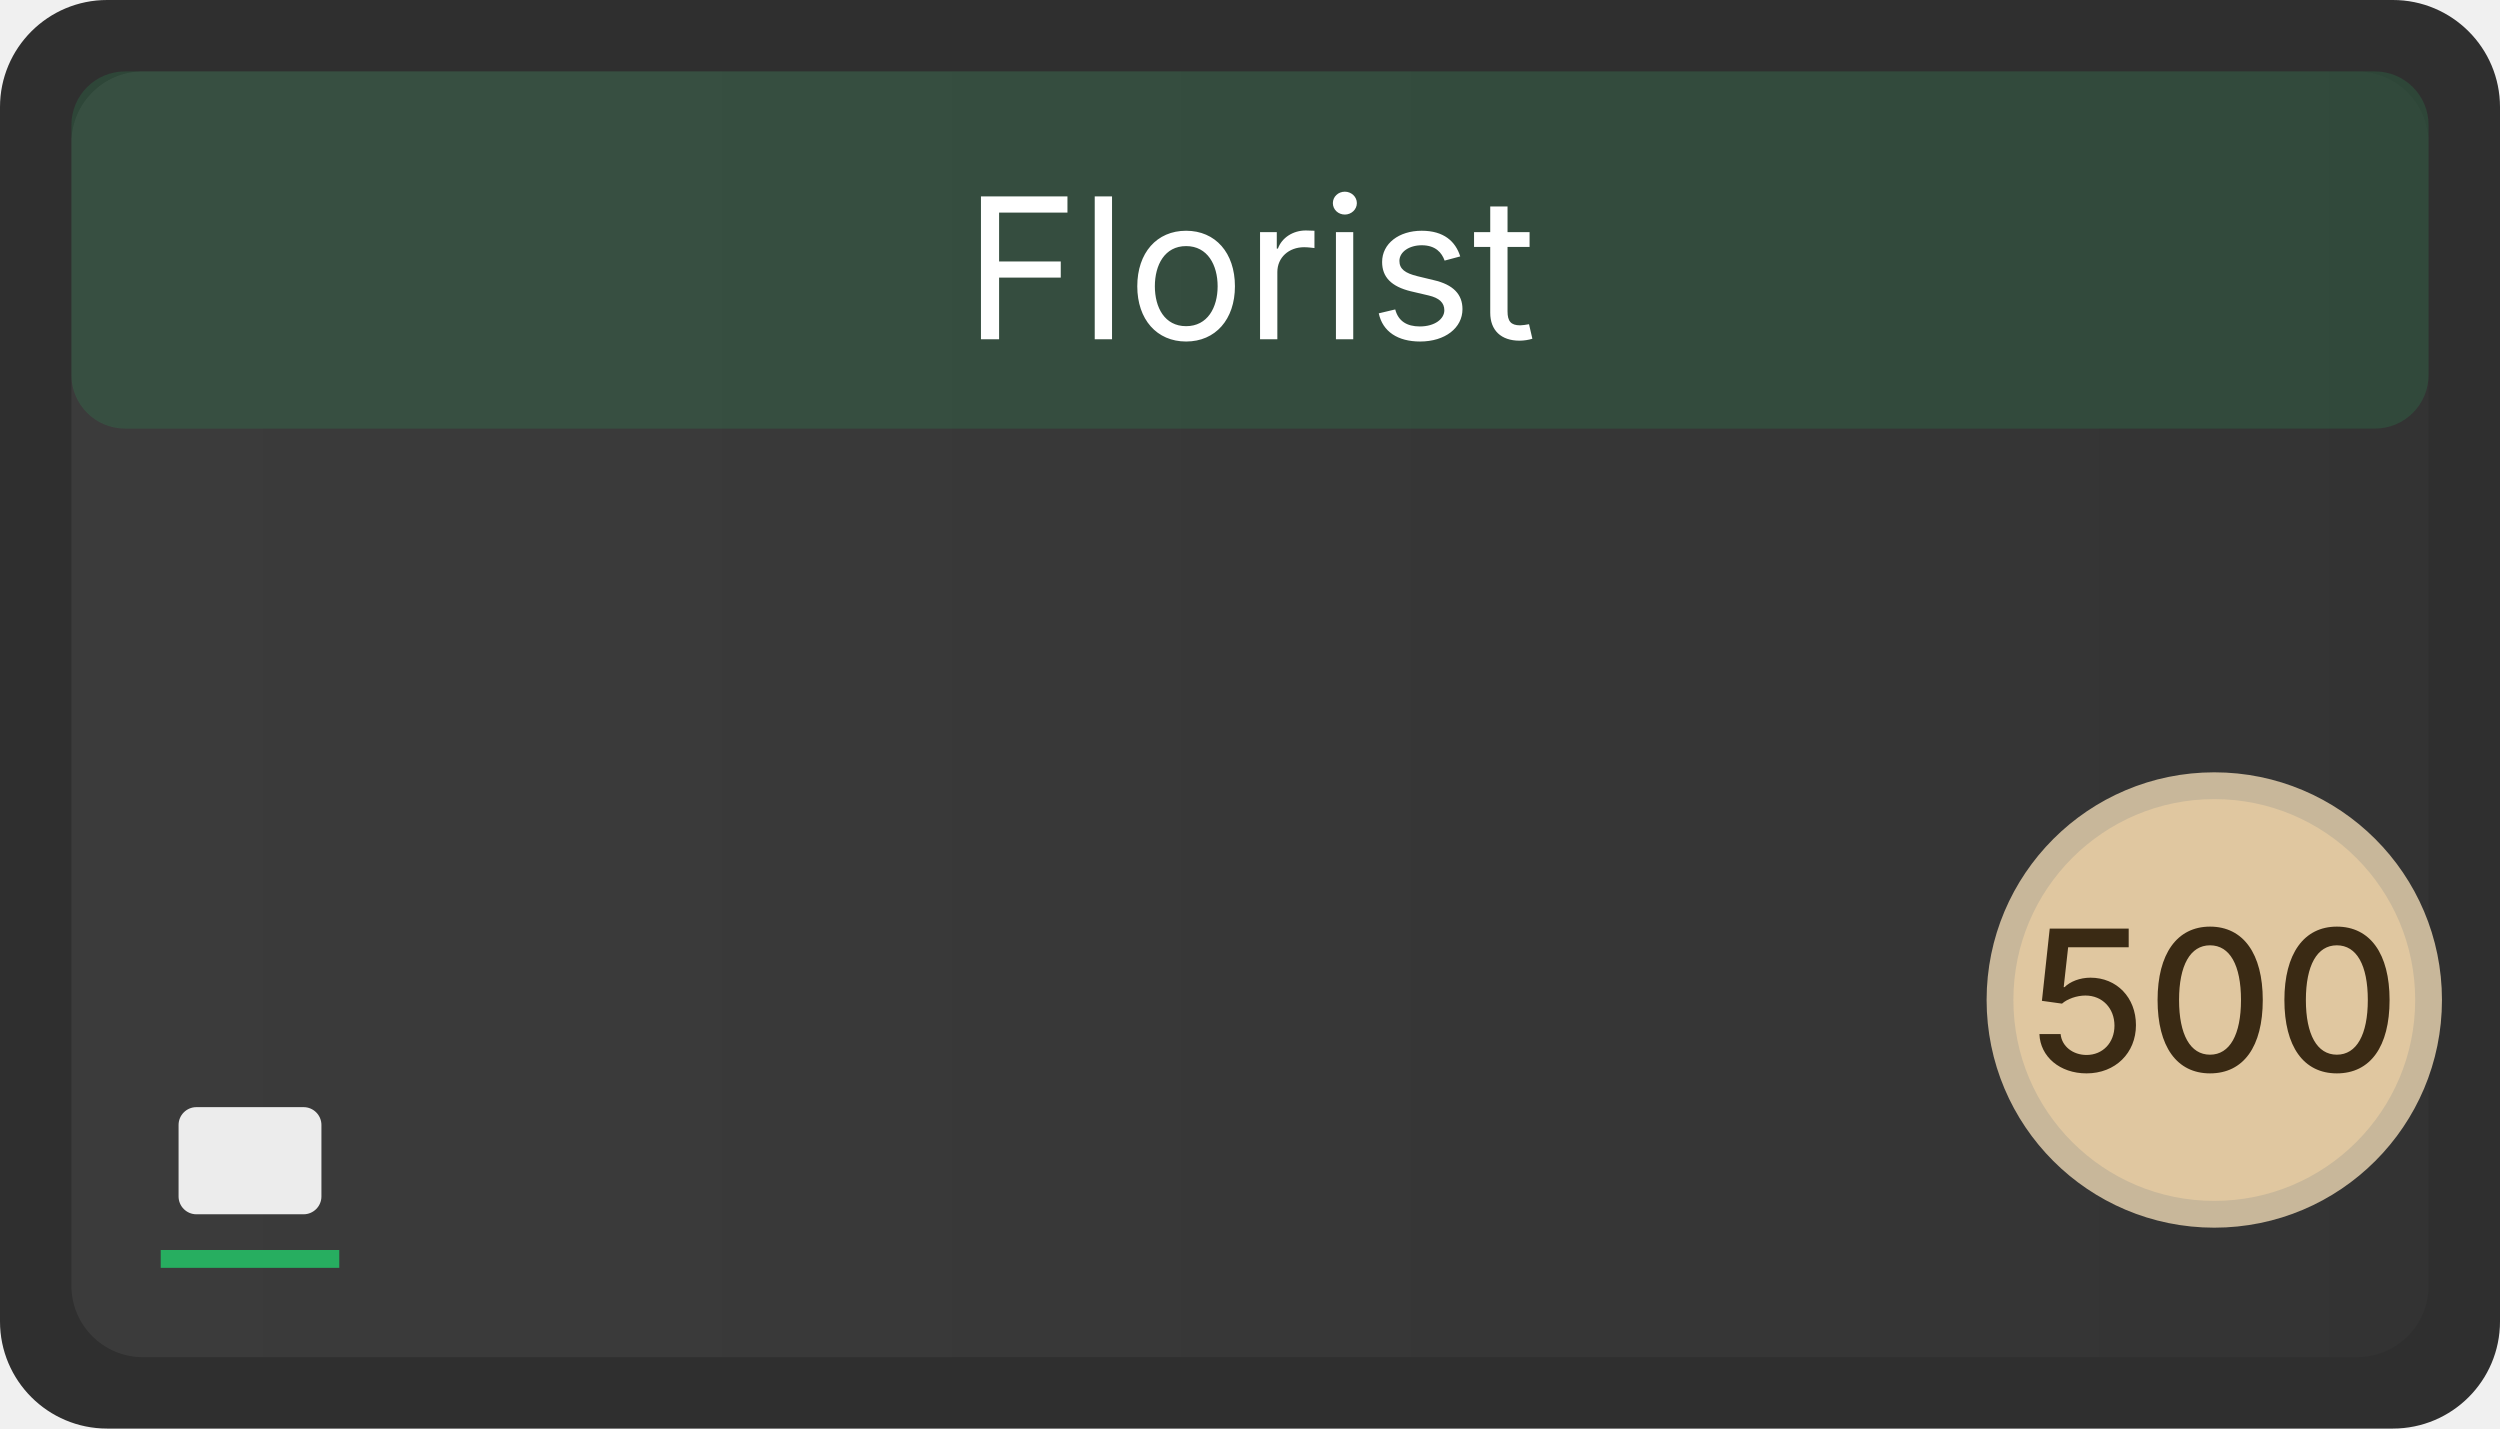
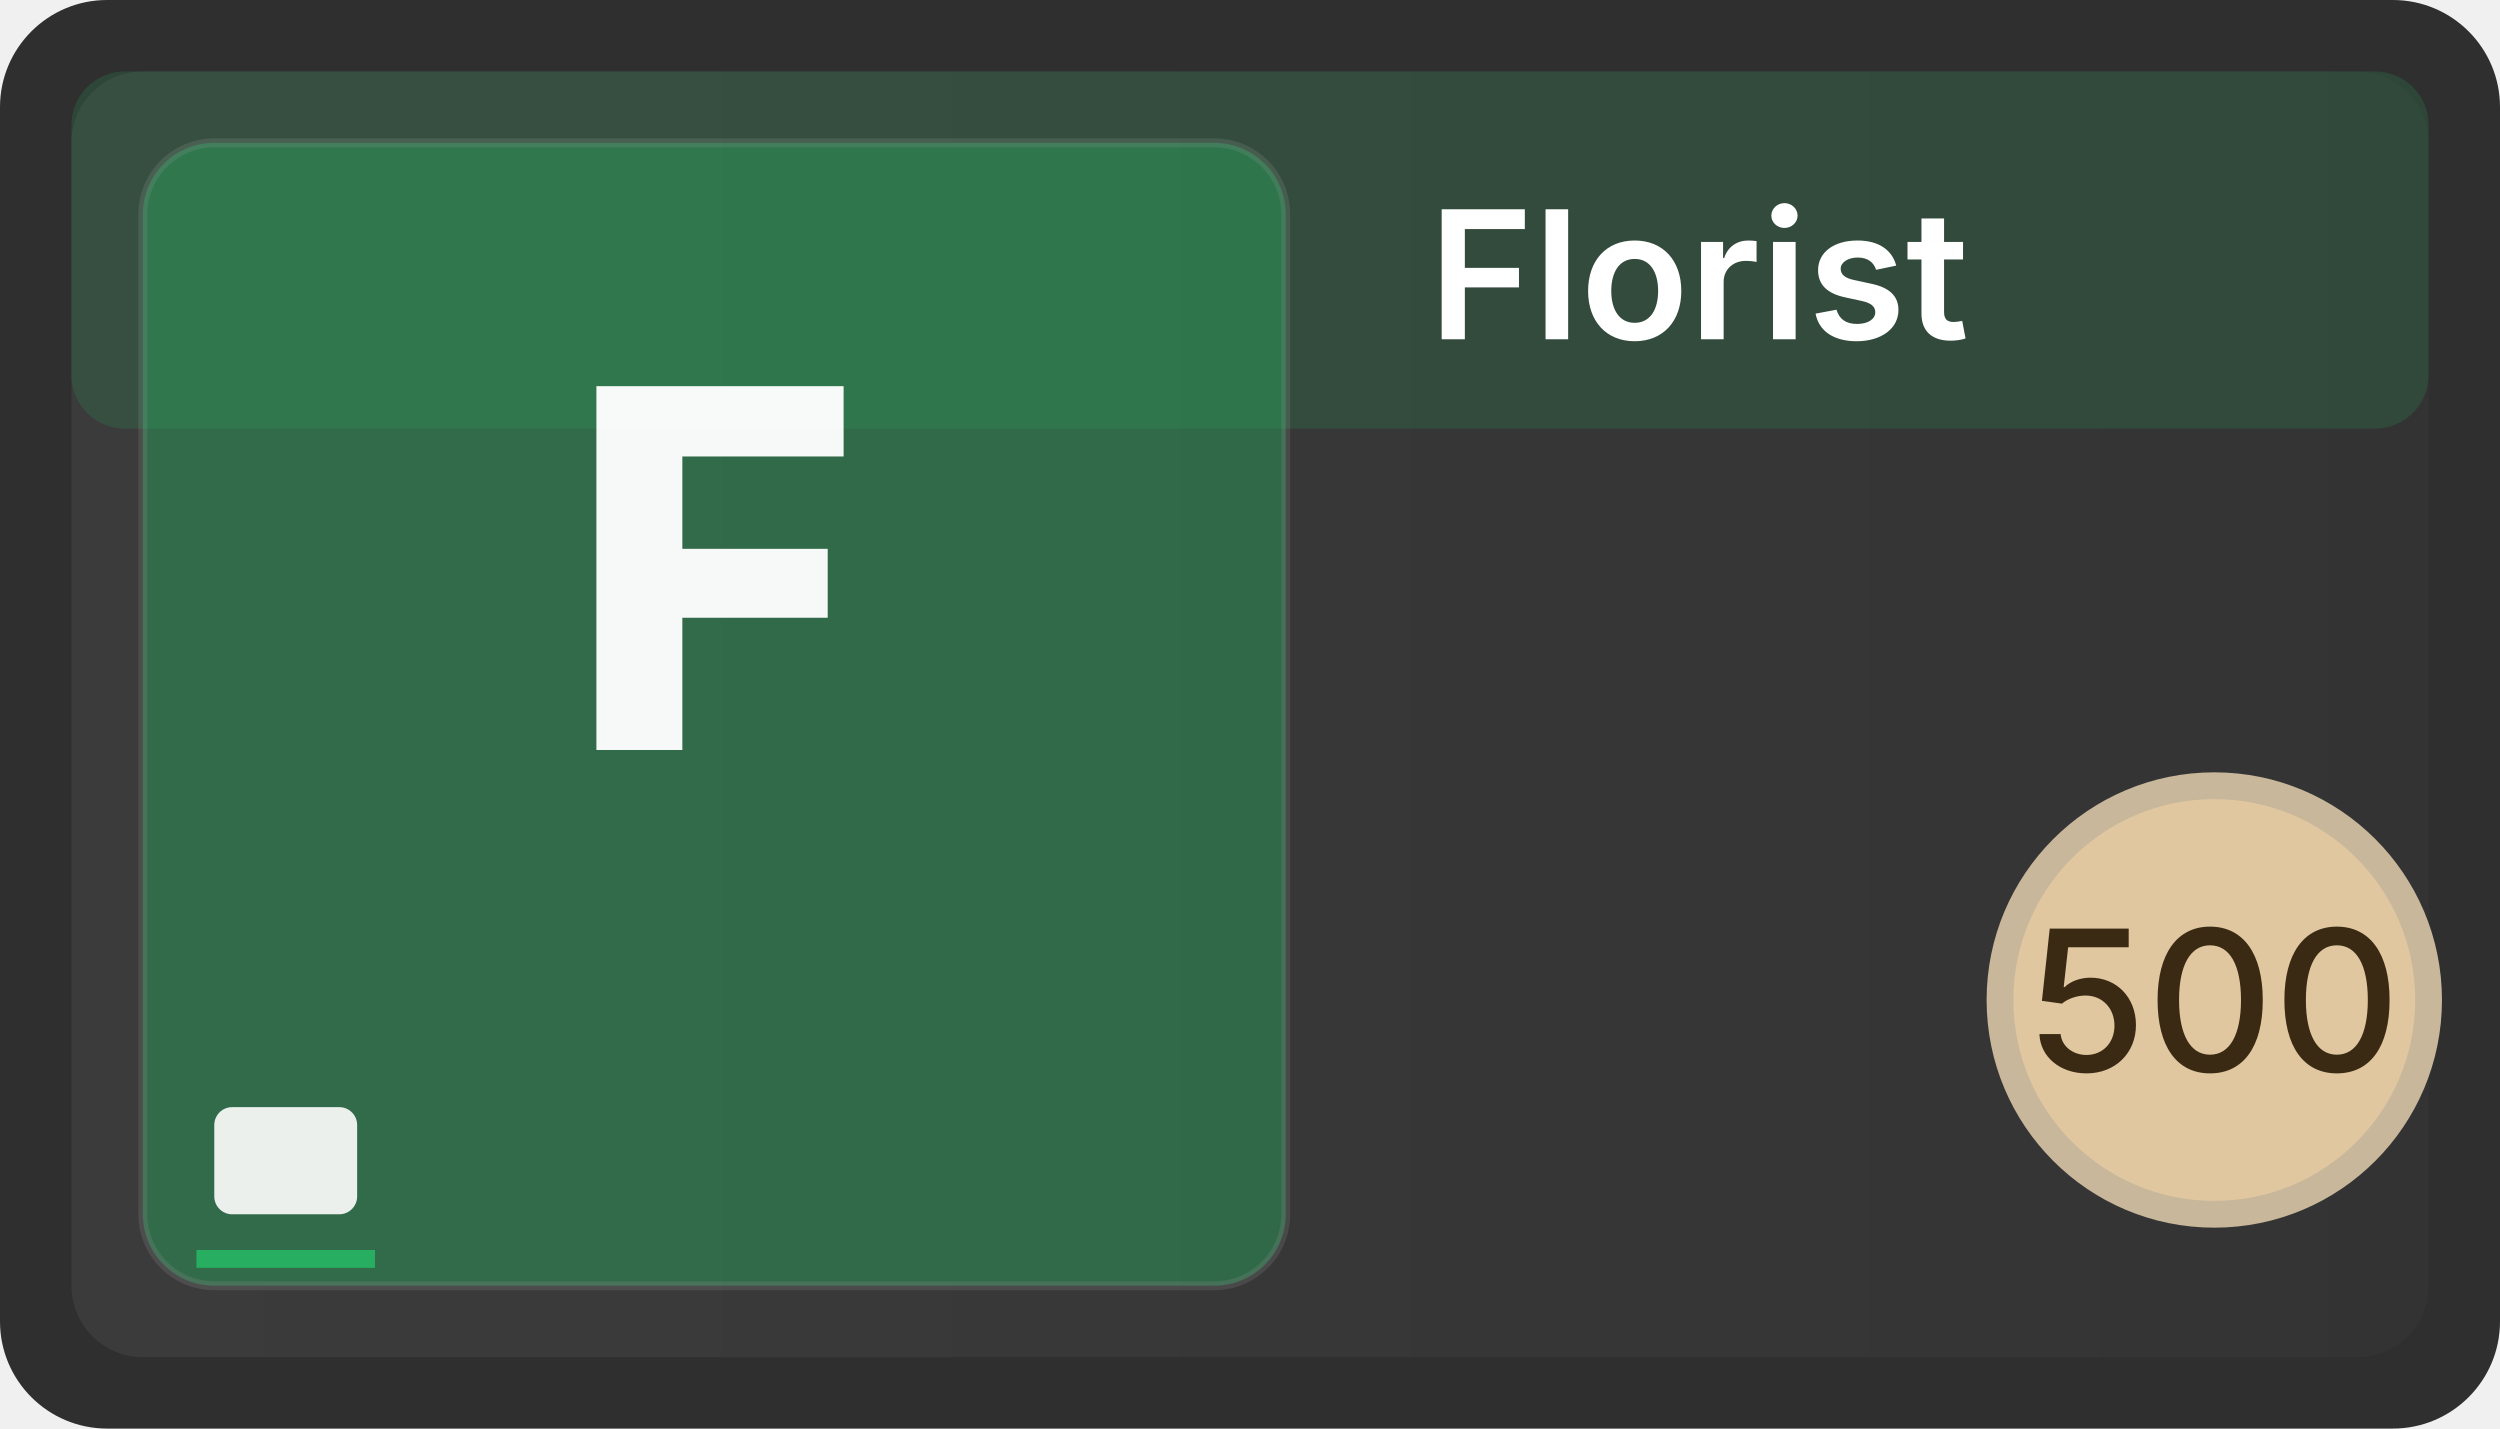
<svg xmlns="http://www.w3.org/2000/svg" width="140" height="80" viewBox="0 0 140 80" role="img" aria-label="Florist">
  <defs>
    <linearGradient id="g-biz-florist" x1="0" x2="1">
      <stop offset="0" stop-color="#ffffff" stop-opacity="0.06" />
      <stop offset="1" stop-color="#ffffff" stop-opacity="0.02" />
    </linearGradient>
  </defs>
  <rect x="0" y="0" width="140" height="80" rx="6" ry="6" fill="#2f2f2f" />
  <rect x="4" y="4" width="132" height="72" rx="4" ry="4" fill="url(#g-biz-florist)" />
  <rect x="4" y="4" width="132" height="20" rx="3" ry="3" fill="#27AE60" opacity="0.18" />
-   <text x="70" y="19" font-family="Inter, Segoe UI, Arial, sans-serif" font-size="11" fill="#ffffff" font-weight="400" text-anchor="middle">Florist</text>
+   <g class="ms-card-graphic" aria-hidden="true">
+     <rect x="8" y="8" width="64" height="64" rx="4" ry="4" fill="#27AE60" opacity="0.42" stroke="#ffffff" stroke-width="0.5" stroke-opacity="0.22" />
+     <text x="40" y="42" font-family="Inter, Segoe UI, Arial, sans-serif" font-size="28" fill="#ffffff" font-weight="800" text-anchor="middle" opacity="0.96">F</text>
+   </g>
+   <text x="80" y="19" font-family="Inter, Segoe UI, Arial, sans-serif" font-size="10" fill="#ffffff" font-weight="600" text-anchor="start">Florist</text>
  <circle cx="124" cy="56" r="12" fill="#e0c7a0" stroke="#c8b79a" stroke-width="1.5" />
  <text x="124" y="60" font-family="Inter, Segoe UI, Arial, sans-serif" font-size="11" fill="#3a2a14" text-anchor="middle" font-weight="500">500</text>
-   <g class="ms-synergy-icon" aria-hidden="false" transform="translate(6, 58)">
+   <g class="ms-synergy-icon" aria-hidden="false" transform="translate(8, 58)">
    <svg width="16" height="16" viewBox="0 0 16 16" role="img" aria-label="Commerce icon">
      <path d="M3 12h10v1H3z" fill="#27AE60" />
      <rect x="4" y="4" width="8" height="6" rx="1" fill="#fff" opacity="0.9" />
    </svg>
  </g>
</svg>
